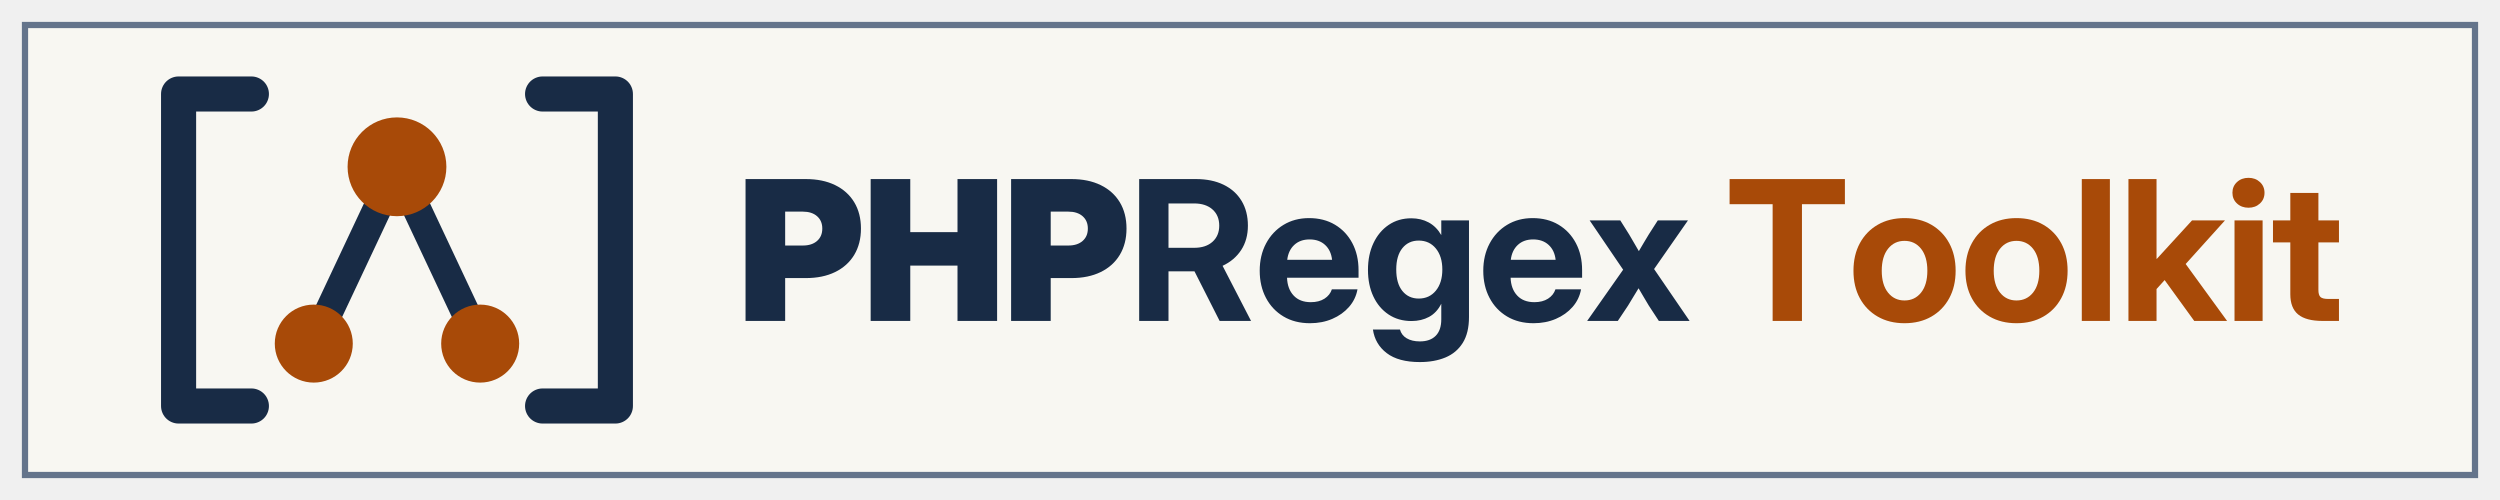
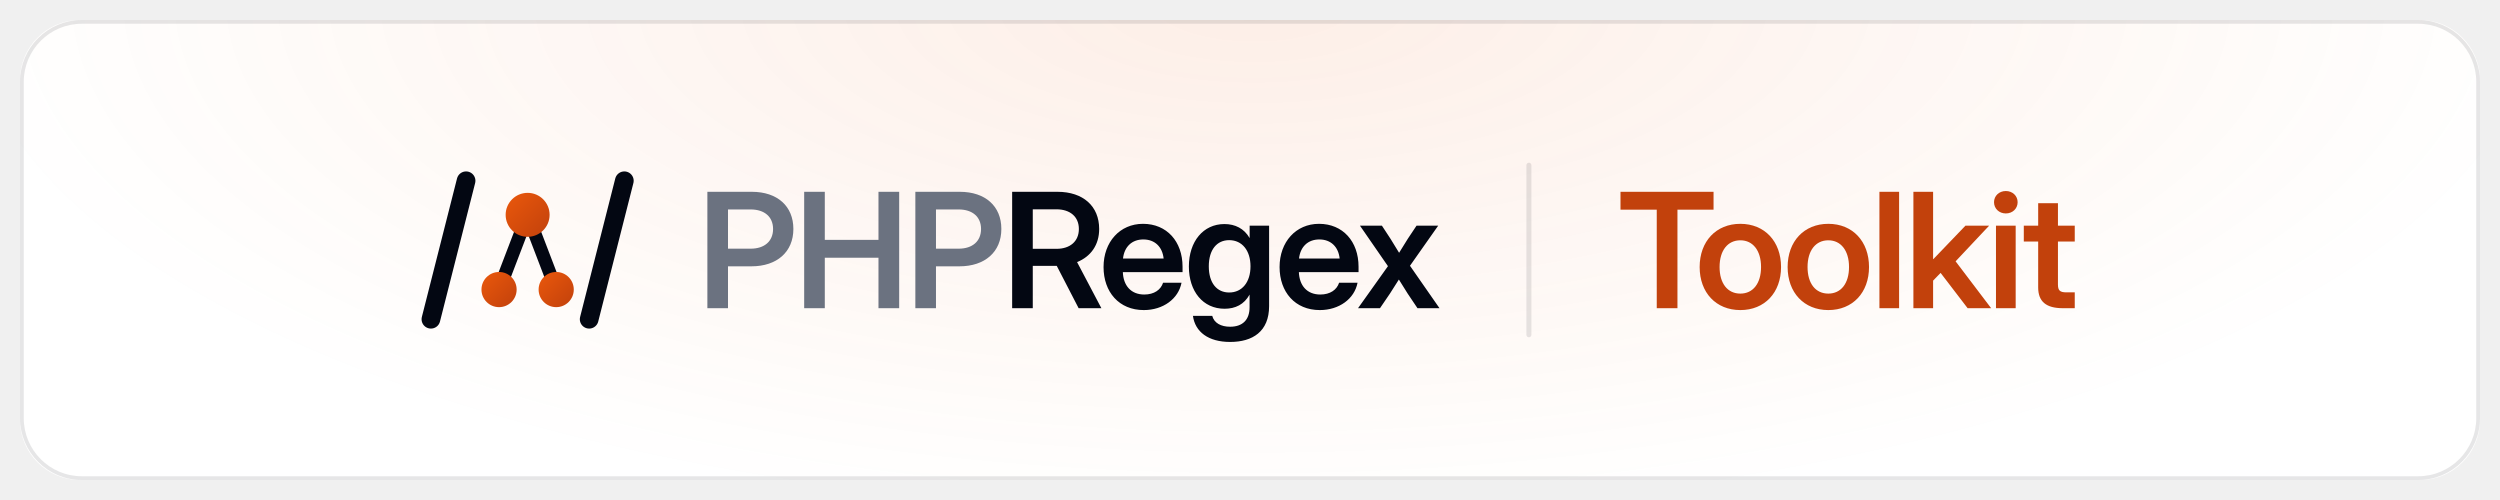
- <svg xmlns="http://www.w3.org/2000/svg" viewBox="0 0 1000 200" width="1000" height="200" role="img">
-   <style>.paper{fill:#F8F7F2}.ink-f{fill:#182B45}.ink-s{stroke:#182B45;fill:none}.amber-f{fill:#A84A08}</style>
-   <rect x="10" y="10" width="980" height="180" class="paper" stroke="#64748B" stroke-width="2.5" />
-   <g transform="translate(158.7925 100) scale(0.52)">
-     <g fill="none" class="ink-s" stroke-width="27" stroke-linecap="round" stroke-linejoin="round">
-       <path d="M-112-120H-168V120H-112" />
-       <path d="M112-120H168V120H112" />
+ <svg xmlns="http://www.w3.org/2000/svg" viewBox="0 0 1000 200" width="1000" height="200" role="img" aria-label="PHPRegex Toolkit">
+   <defs>
+     <linearGradient id="n" x1="0" y1="0" x2="1" y2="1">
+       <stop offset="0" stop-color="#EA580C" />
+       <stop offset="1" stop-color="#C2410C" />
+     </linearGradient>
+     <radialGradient id="halo" cx="500" cy="0" r="1" gradientUnits="userSpaceOnUse" gradientTransform="translate(500 0) scale(520 210) translate(-500 0)">
+       <stop offset="0" stop-color="rgba(234,88,12,0.10)" />
+       <stop offset="1" stop-color="rgba(234,88,12,0.10)" stop-opacity="0" />
+     </radialGradient>
+   </defs>
+   <rect x="8" y="8" width="984" height="184" rx="24" fill="#FFFFFF" />
+   <rect x="8" y="8" width="984" height="184" rx="24" fill="url(#halo)" />
+   <rect x="8.75" y="8.75" width="982.5" height="182.5" rx="24" fill="none" stroke="rgba(3,7,18,0.10)" stroke-width="1.5" />
+   <g transform="translate(211.05 100.00) scale(0.2198)">
+     <g fill="none" stroke="#030712" stroke-linecap="round">
+       <path d="M-176 126L-112 -126M112 126L176 -126" stroke-width="34" />
+       <path d="M0 -64L-52 72M0 -64L52 72" stroke-width="24" />
    </g>
-     <g transform="translate(0 14)">
-       <path d="M0-78L-64 58M0-78L64 58" fill="none" class="ink-s" stroke-width="22" stroke-linecap="round" />
-       <circle cx="0" cy="-78" r="38" class="amber-f" />
-       <circle cx="-64" cy="58" r="30" class="amber-f" />
-       <circle cx="64" cy="58" r="30" class="amber-f" />
+     <g fill="url(#n)">
+       <circle cx="0" cy="-64" r="40" />
+       <circle cx="-52" cy="72" r="32" />
+       <circle cx="52" cy="72" r="32" />
    </g>
  </g>
-   <g transform="translate(295.1725 128.374)">
-     <path d="M3.047 0.0V-56.748H27.155Q33.935 -56.748 38.886 -54.33Q43.837 -51.911 46.522 -47.474Q49.207 -43.037 49.207 -36.943Q49.207 -30.888 46.522 -26.432Q43.837 -21.976 38.886 -19.557Q33.935 -17.139 27.155 -17.139H18.891V0.0ZM18.891 -30.164H25.975Q29.555 -30.164 31.649 -31.992Q33.744 -33.82 33.744 -36.943Q33.744 -40.066 31.649 -41.895Q29.555 -43.723 25.975 -43.723H18.891ZM53.092 0.0V-56.748H68.936V-35.534H87.826V-56.748H103.67V0.0H87.826V-22.128H68.936V0.0ZM109.269 0.0V-56.748H133.377Q140.156 -56.748 145.107 -54.33Q150.059 -51.911 152.744 -47.474Q155.429 -43.037 155.429 -36.943Q155.429 -30.888 152.744 -26.432Q150.059 -21.976 145.107 -19.557Q140.156 -17.139 133.377 -17.139H125.112V0.0ZM125.112 -30.164H132.196Q135.776 -30.164 137.871 -31.992Q139.966 -33.82 139.966 -36.943Q139.966 -40.066 137.871 -41.895Q135.776 -43.723 132.196 -43.723H125.112Z" class="ink-f" />
-     <path transform="translate(156.2666 0)" d="M4.228 0.0V-56.748H26.927Q33.325 -56.748 37.991 -54.482Q42.656 -52.216 45.189 -48.026Q47.722 -43.837 47.722 -38.124Q47.722 -32.487 45.037 -28.374Q42.352 -24.261 37.591 -22.052L48.979 0.0H36.41L26.355 -19.843Q26.317 -19.843 26.241 -19.843H15.958V0.0ZM15.958 -29.25H26.241Q30.888 -29.25 33.573 -31.668Q36.258 -34.087 36.258 -38.124Q36.258 -42.199 33.554 -44.599Q30.85 -46.998 26.203 -46.998H15.958ZM72.554 0.914Q66.46 0.914 61.947 -1.79Q57.434 -4.494 54.939 -9.236Q52.444 -13.978 52.444 -20.071Q52.444 -26.203 54.977 -30.964Q57.51 -35.725 61.966 -38.429Q66.422 -41.133 72.173 -41.133Q78.114 -41.133 82.551 -38.486Q86.988 -35.839 89.483 -31.135Q91.978 -26.432 91.978 -20.3V-17.291H63.375Q63.527 -12.835 66.003 -10.169Q68.479 -7.503 72.896 -7.503Q76.172 -7.503 78.362 -8.912Q80.552 -10.321 81.313 -12.645H91.559Q90.835 -8.646 88.169 -5.599Q85.503 -2.552 81.466 -0.819Q77.429 0.914 72.554 0.914ZM63.451 -24.451H81.39Q80.971 -28.222 78.59 -30.412Q76.21 -32.602 72.401 -32.602Q68.631 -32.602 66.27 -30.412Q63.908 -28.222 63.451 -24.451ZM116.505 16.453Q107.936 16.453 103.251 12.873Q98.566 9.293 97.729 3.428H108.545Q109.154 5.713 111.249 6.951Q113.344 8.188 116.505 8.188Q120.618 8.188 122.846 5.941Q125.074 3.694 125.074 -0.647V-6.817H125.036Q123.246 -3.275 120.18 -1.619Q117.114 0.038 113.153 0.038Q107.897 0.038 103.975 -2.59Q100.052 -5.218 97.9 -9.807Q95.748 -14.396 95.748 -20.414Q95.748 -26.47 97.938 -31.116Q100.128 -35.763 104.032 -38.41Q107.936 -41.057 113.077 -41.057Q116.962 -41.057 120.028 -39.4Q123.094 -37.743 125.036 -34.392H125.074V-40.219H136.157V-1.562Q136.157 4.799 133.663 8.779Q131.168 12.759 126.75 14.606Q122.332 16.453 116.505 16.453ZM116.048 -8.95Q120.313 -8.95 122.903 -12.111Q125.493 -15.272 125.493 -20.566Q125.493 -25.822 122.903 -28.983Q120.313 -32.145 116.048 -32.145Q111.973 -32.145 109.516 -29.117Q107.06 -26.089 107.06 -20.566Q107.06 -15.006 109.516 -11.978Q111.973 -8.95 116.048 -8.95ZM161.979 0.914Q155.886 0.914 151.373 -1.79Q146.859 -4.494 144.365 -9.236Q141.87 -13.978 141.87 -20.071Q141.87 -26.203 144.403 -30.964Q146.936 -35.725 151.392 -38.429Q155.848 -41.133 161.599 -41.133Q167.54 -41.133 171.977 -38.486Q176.414 -35.839 178.909 -31.135Q181.403 -26.432 181.403 -20.3V-17.291H152.801Q152.953 -12.835 155.429 -10.169Q157.904 -7.503 162.322 -7.503Q165.598 -7.503 167.788 -8.912Q169.978 -10.321 170.739 -12.645H180.984Q180.261 -8.646 177.595 -5.599Q174.929 -2.552 170.892 -0.819Q166.854 0.914 161.979 0.914ZM152.877 -24.451H170.815Q170.396 -28.222 168.016 -30.412Q165.636 -32.602 161.827 -32.602Q158.057 -32.602 155.695 -30.412Q153.334 -28.222 152.877 -24.451ZM183.422 0.0 197.818 -20.49 184.412 -40.219H196.676L200.218 -34.582Q201.246 -32.83 202.198 -31.192Q203.15 -29.555 204.103 -27.917Q205.055 -29.555 206.026 -31.192Q206.997 -32.83 208.063 -34.582L211.682 -40.219H223.755L210.196 -20.757L224.402 0.0H212.101L208.063 -6.17Q206.959 -7.998 205.969 -9.693Q204.979 -11.388 203.988 -13.063Q202.96 -11.388 201.932 -9.693Q200.903 -7.998 199.799 -6.17L195.686 0.0Z" class="ink-f" />
-     <path transform="translate(394.9512 0)" d="M1.714 -46.693V-56.748H47.836V-46.693H30.659V0.0H18.929V-46.693ZM71.678 0.914Q65.584 0.914 60.995 -1.714Q56.405 -4.342 53.834 -9.045Q51.264 -13.749 51.264 -20.071Q51.264 -26.394 53.834 -31.116Q56.405 -35.839 60.995 -38.486Q65.584 -41.133 71.678 -41.133Q77.81 -41.133 82.399 -38.486Q86.988 -35.839 89.559 -31.116Q92.13 -26.394 92.13 -20.071Q92.13 -13.787 89.559 -9.064Q86.988 -4.342 82.399 -1.714Q77.81 0.914 71.678 0.914ZM71.678 -8.188Q75.791 -8.188 78.305 -11.331Q80.818 -14.473 80.818 -20.071Q80.818 -25.708 78.305 -28.869Q75.791 -32.03 71.678 -32.03Q67.603 -32.03 65.089 -28.869Q62.575 -25.708 62.575 -20.071Q62.575 -14.473 65.089 -11.331Q67.603 -8.188 71.678 -8.188ZM116.467 0.914Q110.373 0.914 105.784 -1.714Q101.194 -4.342 98.624 -9.045Q96.053 -13.749 96.053 -20.071Q96.053 -26.394 98.624 -31.116Q101.194 -35.839 105.784 -38.486Q110.373 -41.133 116.467 -41.133Q122.599 -41.133 127.188 -38.486Q131.777 -35.839 134.348 -31.116Q136.919 -26.394 136.919 -20.071Q136.919 -13.787 134.348 -9.064Q131.777 -4.342 127.188 -1.714Q122.599 0.914 116.467 0.914ZM116.467 -8.188Q120.58 -8.188 123.094 -11.331Q125.607 -14.473 125.607 -20.071Q125.607 -25.708 123.094 -28.869Q120.58 -32.03 116.467 -32.03Q112.392 -32.03 109.878 -28.869Q107.364 -25.708 107.364 -20.071Q107.364 -14.473 109.878 -11.331Q112.392 -8.188 116.467 -8.188ZM153.829 -56.748V0.0H142.594V-56.748ZM161.256 0.0V-56.748H172.491V-24.832H172.605L186.697 -40.219H199.875L184.146 -22.775L200.713 0.0H187.573L175.729 -16.339L172.491 -12.759V0.0ZM203.684 0.0V-40.219H214.919V0.0ZM209.282 -45.284Q206.502 -45.284 204.674 -46.979Q202.846 -48.674 202.846 -51.264Q202.846 -53.854 204.674 -55.548Q206.502 -57.243 209.282 -57.243Q212.024 -57.243 213.853 -55.548Q215.681 -53.854 215.681 -51.264Q215.681 -48.674 213.853 -46.979Q212.024 -45.284 209.282 -45.284ZM245.464 -40.219V-31.421H237.237V-12.416Q237.237 -10.359 238.056 -9.579Q238.875 -8.798 241.16 -8.798H245.464V0.0H238.913Q232.286 0.0 229.144 -2.59Q226.002 -5.18 226.002 -10.664V-31.421H219.07V-40.219H226.002V-51.188H237.237V-40.219Z" class="amber-f" />
-   </g>
+   <path d="M282.95 123.28H291.2V106.53H300.57C310.79 106.53 317.35 100.75 317.35 91.59C317.35 82.47 310.95 76.72 300.73 76.72H282.95ZM291.2 99.47V83.78H300.26C305.82 83.78 309.23 86.75 309.23 91.59C309.23 96.47 305.82 99.47 300.26 99.47Z M321.67 123.28H329.92V103.09H351.39V123.28H359.67V76.72H351.39V95.94H329.92V76.72H321.67Z M366.14 123.28H374.39V106.53H383.76C393.98 106.53 400.54 100.75 400.54 91.59C400.54 82.47 394.14 76.72 383.92 76.72H366.14ZM374.39 99.47V83.78H383.45C389.01 83.78 392.42 86.75 392.42 91.59C392.42 96.47 389.01 99.47 383.45 99.47Z" fill="#6B7280" />
+   <path d="M404.86 123.28H413.11V106.34H422.48C422.58 106.34 422.64 106.34 422.7 106.34L431.45 123.28H440.55L430.83 104.84C436.36 102.59 439.67 97.94 439.67 91.59C439.67 82.47 433.26 76.72 423.01 76.72H404.86ZM413.11 99.53V83.72H422.55C428.11 83.72 431.55 86.75 431.55 91.59C431.55 96.47 428.11 99.53 422.61 99.53Z M457.52 124.03C465.23 124.03 471.36 119.56 472.61 113.09H465.23C464.33 115.91 461.67 117.81 457.7 117.81C452.39 117.81 449.33 114.22 449.14 108.84H473.02V106.69C473.02 96.56 466.7 89.53 457.2 89.53C447.95 89.53 441.42 96.78 441.42 106.81C441.42 116.81 447.61 124.03 457.52 124.03ZM449.2 103.41C449.73 98.69 452.77 95.78 457.33 95.78C461.89 95.78 464.95 98.69 465.45 103.41Z M492.05 136.78C500.99 136.78 507.64 132.66 507.64 122.44V90.28H499.86V95.19H499.83C497.64 91.41 494.05 89.62 489.77 89.62C481.3 89.62 475.55 96.59 475.55 106.62C475.55 116.56 481.2 123.5 489.83 123.5C494.17 123.5 497.67 121.75 499.8 117.88H499.83V122.91C499.83 127.97 496.99 130.69 492.05 130.69C488.36 130.69 485.64 129.19 484.89 126.34H477.17C478.05 132.75 483.33 136.78 492.05 136.78ZM491.67 117C486.8 117 483.52 113.28 483.52 106.53C483.52 99.81 486.8 96.06 491.67 96.06C496.83 96.06 500.2 100.19 500.2 106.53C500.2 112.88 496.83 117 491.67 117Z M527.92 124.03C535.64 124.03 541.77 119.56 543.02 113.09H535.64C534.74 115.91 532.08 117.81 528.11 117.81C522.8 117.81 519.74 114.22 519.55 108.84H543.42V106.69C543.42 96.56 537.11 89.53 527.61 89.53C518.36 89.53 511.83 96.78 511.83 106.81C511.83 116.81 518.02 124.03 527.92 124.03ZM519.61 103.41C520.14 98.69 523.17 95.78 527.74 95.78C532.3 95.78 535.36 98.69 535.86 103.41Z M543.21 123.28H551.99L555.99 117.41C557.24 115.47 558.39 113.62 559.55 111.81C560.71 113.62 561.83 115.47 563.05 117.41L566.99 123.28H575.8L563.99 106.31L575.27 90.28H566.61L563.11 95.53C561.89 97.47 560.77 99.28 559.64 101.12C558.52 99.28 557.39 97.47 556.21 95.53L552.77 90.28H543.99L555.18 106.47Z" fill="#030712" />
+   <rect x="610.56" y="65.08" width="2" height="69.84" rx="1" fill="rgba(3,7,18,0.10)" />
+   <path d="M648.2 83.88H662.7V123.28H670.98V83.88H685.42V76.72H648.2Z M696.14 124.03C705.86 124.03 712.42 117.06 712.42 106.81C712.42 96.56 705.86 89.53 696.14 89.53C686.42 89.53 679.86 96.56 679.86 106.81C679.86 117.06 686.42 124.03 696.14 124.03ZM696.14 117.44C691.05 117.44 687.83 113.41 687.83 106.81C687.83 100.19 691.08 96.12 696.14 96.12C701.17 96.12 704.42 100.22 704.42 106.81C704.42 113.38 701.2 117.44 696.14 117.44Z M731.33 124.03C741.05 124.03 747.61 117.06 747.61 106.81C747.61 96.56 741.05 89.53 731.33 89.53C721.61 89.53 715.05 96.56 715.05 106.81C715.05 117.06 721.61 124.03 731.33 124.03ZM731.33 117.44C726.23 117.44 723.02 113.41 723.02 106.81C723.02 100.19 726.27 96.12 731.33 96.12C736.36 96.12 739.61 100.22 739.61 106.81C739.61 113.38 736.39 117.44 731.33 117.44Z M759.64 76.72H751.77V123.28H759.64Z M765.36 123.28H773.24V112.25L776.24 109.16L787.05 123.28H796.46L782.24 104.53L795.64 90.28H786.17L773.33 103.66H773.24V76.72H765.36Z M798.39 123.28H806.27V90.28H798.39ZM802.33 85.38C805.02 85.38 807.05 83.44 807.05 80.88C807.05 78.34 805.02 76.41 802.33 76.41C799.64 76.41 797.61 78.34 797.61 80.88C797.61 83.44 799.64 85.38 802.33 85.38Z M829.9 90.28H823.18V81.28H815.27V90.28H809.52V96.62H815.27V114.97C815.27 120.62 818.43 123.28 825.15 123.28H829.9V116.94H826.52C823.96 116.94 823.18 116.16 823.18 113.81V96.62H829.9Z" fill="#C2410C" />
</svg>
